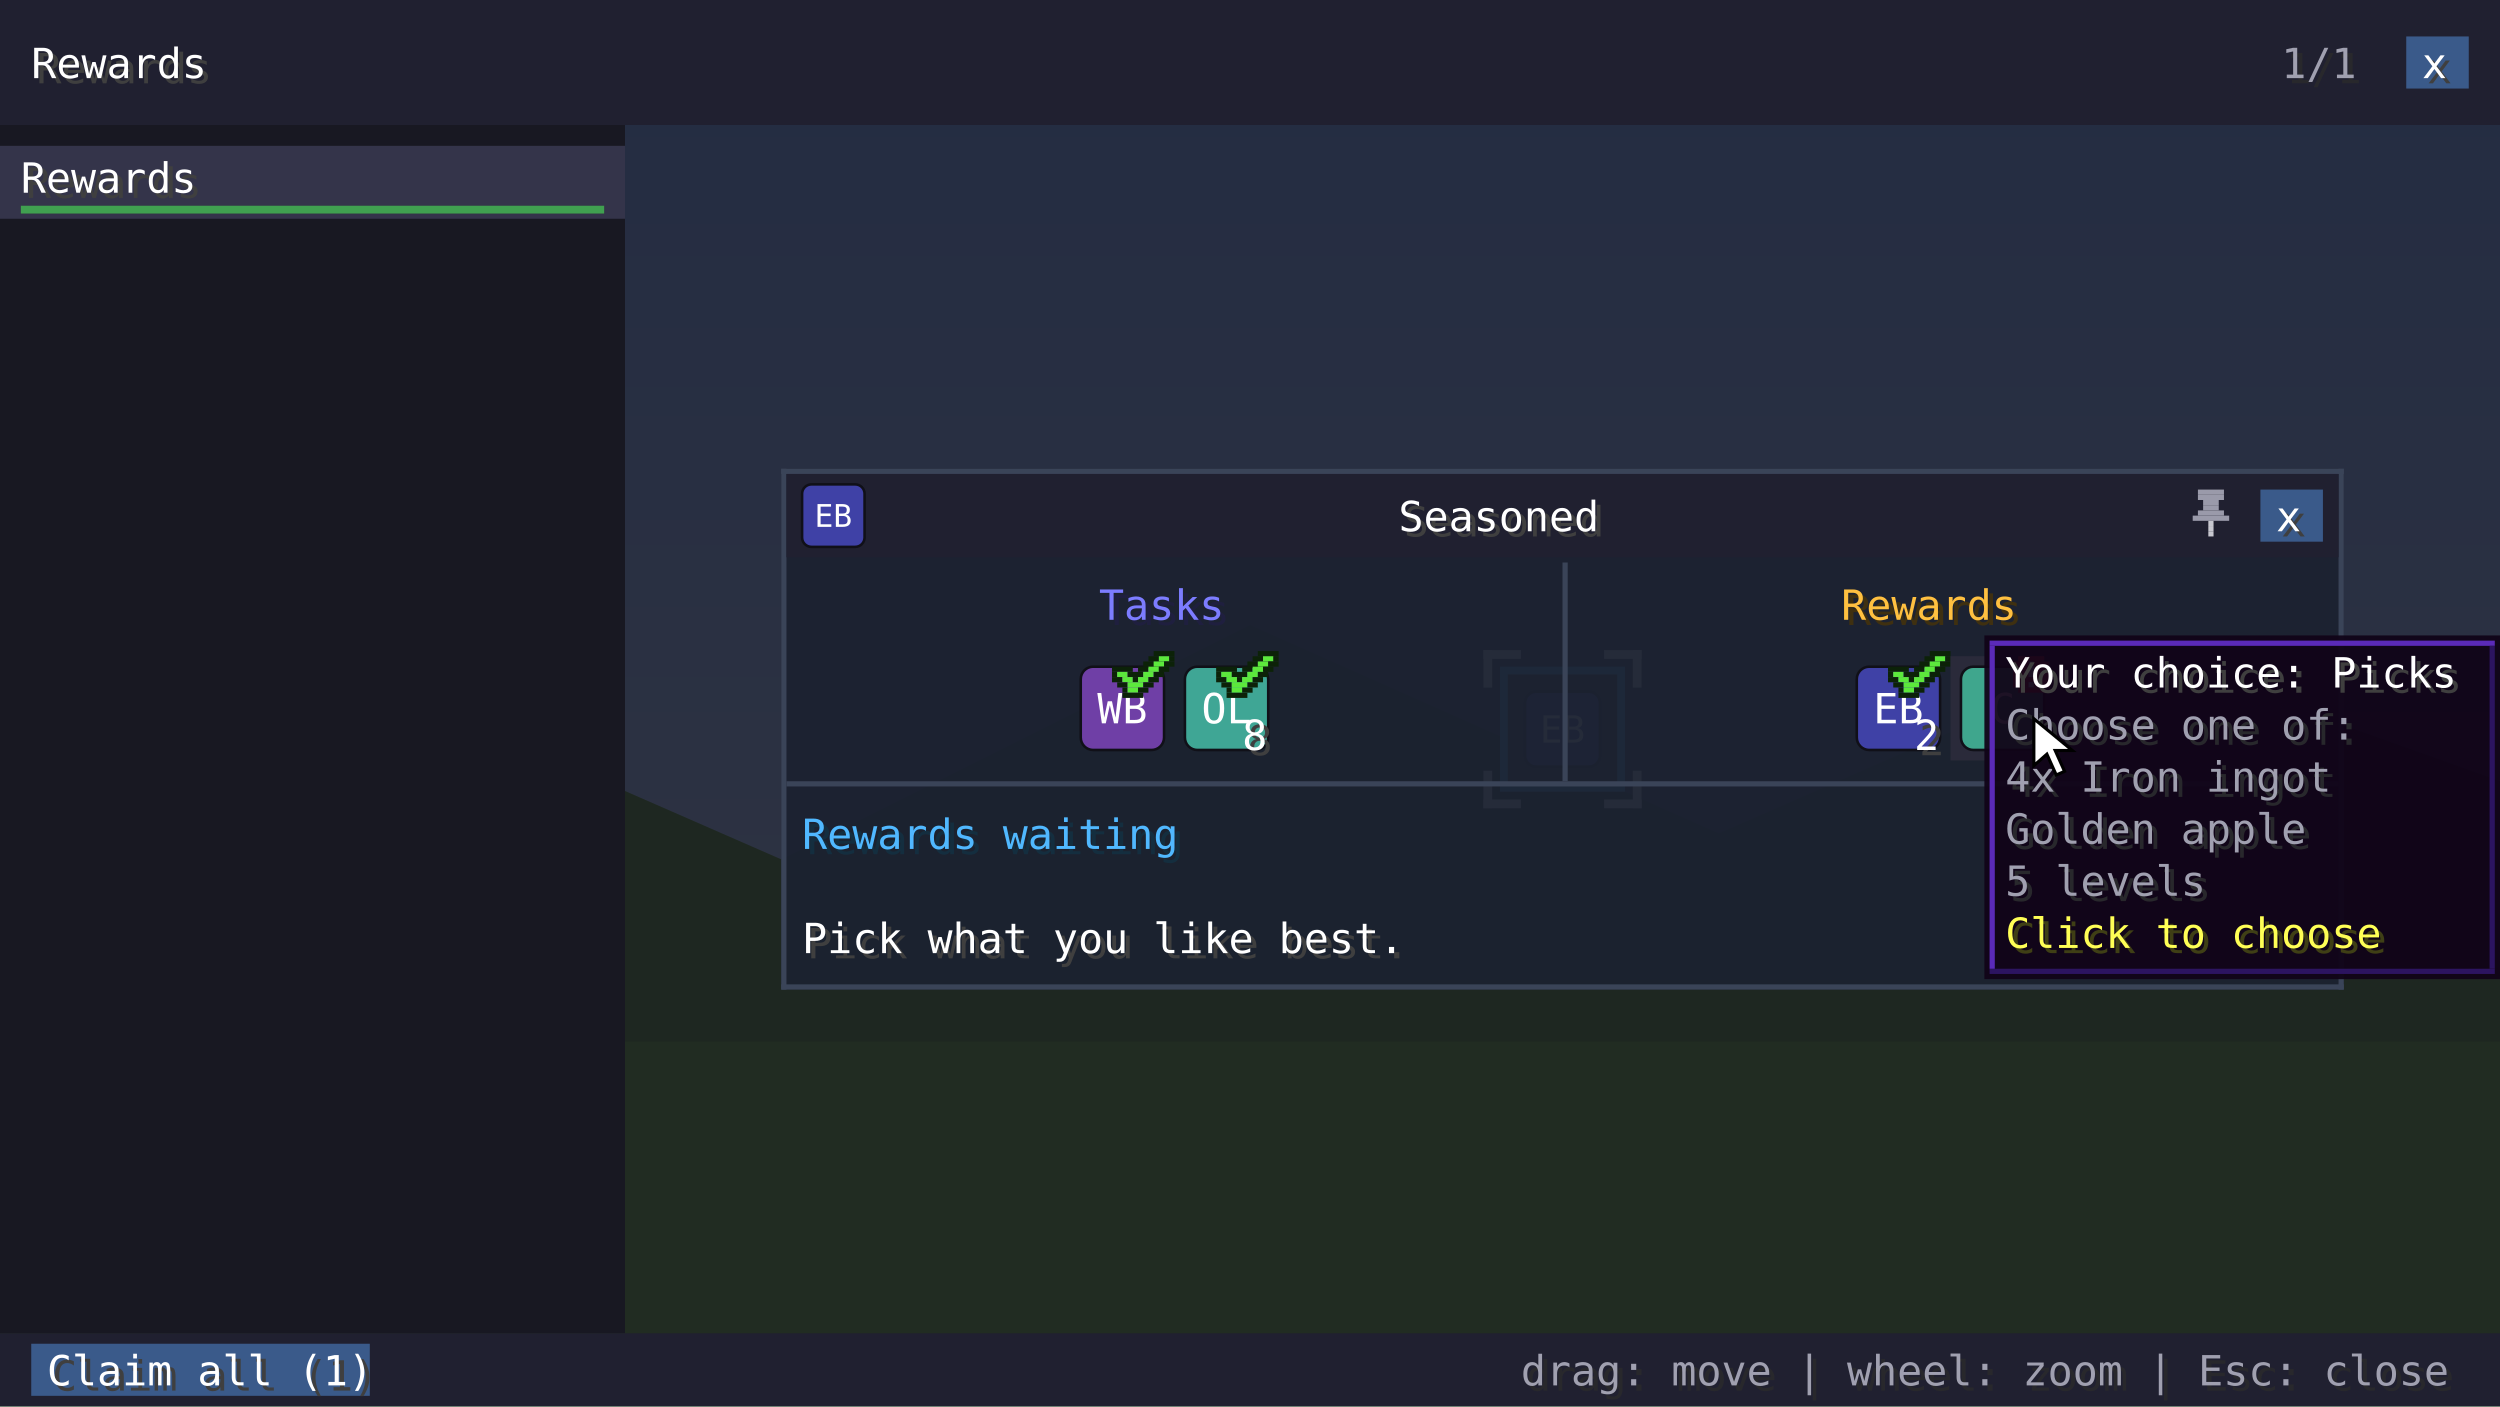
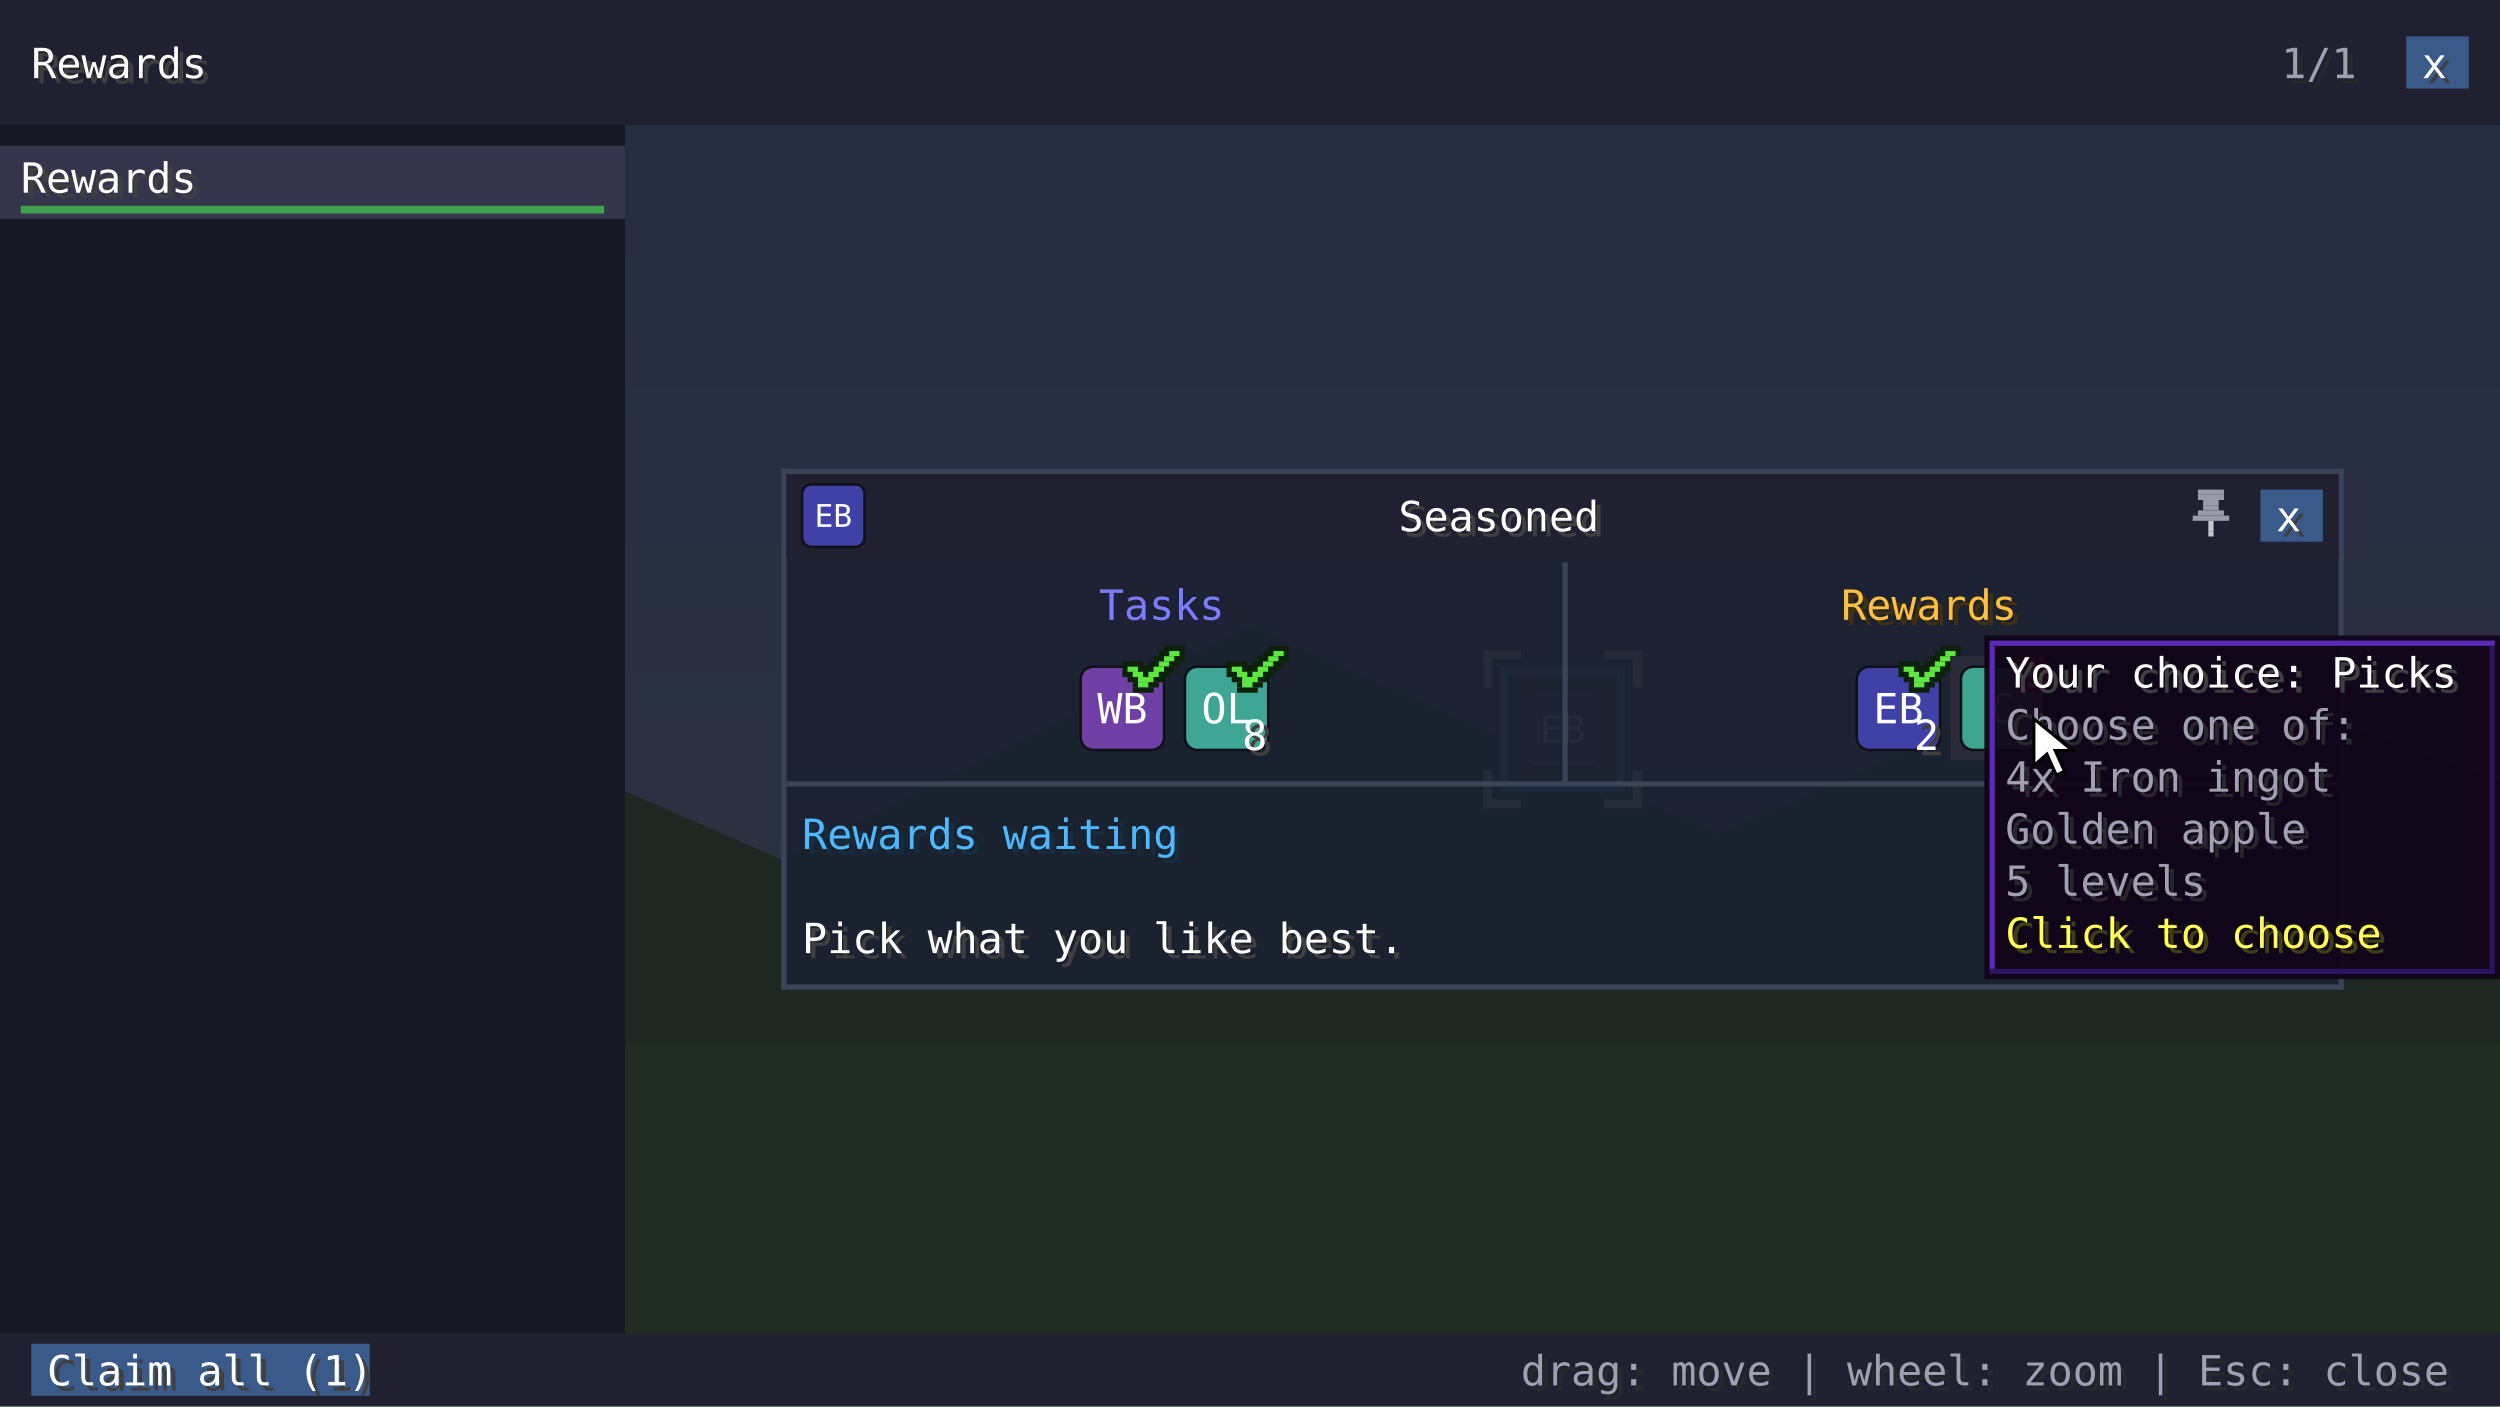
<svg xmlns="http://www.w3.org/2000/svg" viewBox="0 0 480 270" width="960" height="540" font-family="Consolas, 'DejaVu Sans Mono', monospace">
  <defs>
    <linearGradient id="sky" x1="0" y1="0" x2="0" y2="1">
      <stop offset="0" stop-color="#78a7ff" />
      <stop offset="1" stop-color="#c8dcff" />
    </linearGradient>
  </defs>
  <rect width="480" height="270" fill="url(#sky)" />
  <path d="M0 170 L70 130 L150 165 L240 120 L330 160 L410 125 L480 150 L480 270 L0 270 Z" fill="#5d8f4a" />
  <rect y="200" width="480" height="70" fill="#6aa84f" />
  <rect x="0.00" y="0.00" width="480.00" height="270.00" fill="#101018" fill-opacity="0.816" />
  <polygon points="288.00,152.00 312.00,152.00 312.00,128.00 288.00,128.00" fill="#50b8ff" fill-opacity="1.000" />
  <polygon points="289.50,150.50 310.50,150.50 310.50,129.50 289.50,129.50" fill="#262632" fill-opacity="1.000" />
  <rect x="292.80" y="132.80" width="14.40" height="14.40" rx="2.16" fill="hsl(239, 45%, 45%)" stroke="#101018" stroke-width="0.5" />
  <text x="300.00" y="142.59" font-size="7.20" text-anchor="middle" fill="#ffffff">EB</text>
  <rect x="284.82" y="124.82" width="7.20" height="1.68" fill="#ffffff" fill-opacity="1.000" />
  <rect x="284.82" y="124.82" width="1.68" height="7.20" fill="#ffffff" fill-opacity="1.000" />
  <rect x="307.98" y="124.82" width="7.20" height="1.68" fill="#ffffff" fill-opacity="1.000" />
  <rect x="313.50" y="124.82" width="1.68" height="7.20" fill="#ffffff" fill-opacity="1.000" />
  <rect x="284.82" y="153.50" width="7.20" height="1.68" fill="#ffffff" fill-opacity="1.000" />
  <rect x="284.82" y="147.98" width="1.68" height="7.20" fill="#ffffff" fill-opacity="1.000" />
  <rect x="307.98" y="153.50" width="7.20" height="1.68" fill="#ffffff" fill-opacity="1.000" />
  <rect x="313.50" y="147.98" width="1.68" height="7.20" fill="#ffffff" fill-opacity="1.000" />
  <rect x="0.00" y="24.00" width="120.00" height="232.00" fill="#181822" fill-opacity="1.000" />
  <rect x="0.00" y="28.00" width="120.00" height="14.00" fill="#34344a" fill-opacity="1.000" />
  <text x="5.00" y="38.00" font-size="8" textLength="42.00" lengthAdjust="spacingAndGlyphs" fill="#3f3f3f">Rewards</text>
  <text x="4.00" y="37.00" font-size="8" textLength="42.00" lengthAdjust="spacingAndGlyphs" fill="#ffffff">Rewards</text>
  <rect x="4.00" y="39.50" width="112.00" height="1.50" fill="#30303c" fill-opacity="1.000" />
  <rect x="4.00" y="39.50" width="112.00" height="1.50" fill="#40a050" fill-opacity="1.000" />
  <rect x="0.00" y="0.00" width="480.00" height="24.00" fill="#202030" fill-opacity="1.000" />
  <rect x="462.00" y="7.00" width="12.00" height="10.00" fill="#3a5a8a" fill-opacity="1.000" />
  <text x="466.00" y="16.00" font-size="8" textLength="6.00" lengthAdjust="spacingAndGlyphs" fill="#3f3f3f">x</text>
  <text x="465.00" y="15.00" font-size="8" textLength="6.00" lengthAdjust="spacingAndGlyphs" fill="#ffffff">x</text>
  <text x="439.00" y="16.00" font-size="8" textLength="18.00" lengthAdjust="spacingAndGlyphs" fill="#28282c">1/1</text>
  <text x="438.00" y="15.00" font-size="8" textLength="18.00" lengthAdjust="spacingAndGlyphs" fill="#a0a0b0">1/1</text>
  <text x="7.00" y="16.00" font-size="8" textLength="42.00" lengthAdjust="spacingAndGlyphs" fill="#3f3f3f">Rewards</text>
  <text x="6.00" y="15.00" font-size="8" textLength="42.00" lengthAdjust="spacingAndGlyphs" fill="#ffffff">Rewards</text>
  <rect x="0.00" y="256.00" width="480.00" height="14.00" fill="#202030" fill-opacity="1.000" />
  <rect x="6.00" y="258.00" width="65.00" height="10.00" fill="#3a5a8a" fill-opacity="1.000" />
  <text x="10.00" y="267.00" font-size="8" textLength="59.00" lengthAdjust="spacingAndGlyphs" fill="#3f3f3f">Claim all (1)</text>
  <text x="9.00" y="266.00" font-size="8" textLength="59.00" lengthAdjust="spacingAndGlyphs" fill="#ffffff">Claim all (1)</text>
  <text x="293.00" y="267.00" font-size="8" textLength="182.00" lengthAdjust="spacingAndGlyphs" fill="#28282c">drag: move | wheel: zoom | Esc: close</text>
  <text x="292.00" y="266.00" font-size="8" textLength="182.00" lengthAdjust="spacingAndGlyphs" fill="#a0a0b0">drag: move | wheel: zoom | Esc: close</text>
  <rect x="150.00" y="90.00" width="300.00" height="100.00" fill="#1c2230" fill-opacity="0.957" />
  <rect x="150.00" y="90.00" width="300.00" height="1.00" fill="#3a4458" fill-opacity="1.000" />
  <rect x="150.00" y="189.00" width="300.00" height="1.00" fill="#3a4458" fill-opacity="1.000" />
  <rect x="150.00" y="90.00" width="1.00" height="100.00" fill="#3a4458" fill-opacity="1.000" />
  <rect x="449.00" y="90.00" width="1.00" height="100.00" fill="#3a4458" fill-opacity="1.000" />
  <rect x="151.00" y="91.00" width="298.00" height="16.00" fill="#202030" fill-opacity="1.000" />
  <rect x="154.00" y="93.00" width="12.00" height="12.00" rx="1.80" fill="hsl(239, 45%, 45%)" stroke="#101018" stroke-width="0.5" />
  <text x="160.00" y="101.16" font-size="6.00" text-anchor="middle" fill="#ffffff">EB</text>
  <rect x="434.00" y="94.00" width="12.00" height="10.00" fill="#3a5a8a" fill-opacity="1.000" />
  <text x="438.00" y="103.00" font-size="8" textLength="6.00" lengthAdjust="spacingAndGlyphs" fill="#3f3f3f">x</text>
  <text x="437.00" y="102.00" font-size="8" textLength="6.00" lengthAdjust="spacingAndGlyphs" fill="#ffffff">x</text>
  <rect x="422.00" y="94.00" width="5.00" height="1.00" fill="#9a9aaa" fill-opacity="1.000" />
  <rect x="422.00" y="95.00" width="5.00" height="1.00" fill="#9a9aaa" fill-opacity="1.000" />
  <rect x="423.00" y="96.00" width="3.00" height="1.00" fill="#9a9aaa" fill-opacity="1.000" />
  <rect x="423.00" y="97.00" width="3.00" height="1.00" fill="#9a9aaa" fill-opacity="1.000" />
  <rect x="422.00" y="98.00" width="5.00" height="1.00" fill="#9a9aaa" fill-opacity="1.000" />
  <rect x="421.00" y="99.00" width="7.00" height="1.00" fill="#9a9aaa" fill-opacity="1.000" />
  <rect x="424.00" y="100.00" width="1.00" height="1.00" fill="#c8c8d0" fill-opacity="1.000" />
  <rect x="424.00" y="101.00" width="1.00" height="1.00" fill="#c8c8d0" fill-opacity="1.000" />
  <rect x="424.00" y="102.00" width="1.00" height="1.00" fill="#c8c8d0" fill-opacity="1.000" />
  <text x="269.50" y="103.00" font-size="8" textLength="48.00" lengthAdjust="spacingAndGlyphs" fill="#3f3f3f">Seasoned</text>
  <text x="268.50" y="102.00" font-size="8" textLength="48.00" lengthAdjust="spacingAndGlyphs" fill="#ffffff">Seasoned</text>
  <rect x="300.00" y="108.00" width="1.00" height="42.00" fill="#3a4458" fill-opacity="1.000" />
  <rect x="151.00" y="150.00" width="298.00" height="1.00" fill="#3a4458" fill-opacity="1.000" />
  <text x="212.00" y="120.00" font-size="8" textLength="29.00" lengthAdjust="spacingAndGlyphs" fill="#1f1f3f">Tasks</text>
  <text x="211.00" y="119.00" font-size="8" textLength="29.00" lengthAdjust="spacingAndGlyphs" fill="#7c7cff">Tasks</text>
  <rect x="207.50" y="128.00" width="16.00" height="16.00" rx="2.40" fill="hsl(268, 45%, 45%)" stroke="#101018" stroke-width="0.5" />
  <text x="215.50" y="138.88" font-size="8.00" text-anchor="middle" fill="#ffffff">WB</text>
-   <rect x="221.50" y="125.00" width="4.00" height="1.00" fill="#0c2208" fill-opacity="1.000" />
-   <rect x="220.50" y="126.00" width="2.00" height="1.00" fill="#0c2208" fill-opacity="1.000" />
-   <rect x="222.50" y="126.00" width="2.00" height="1.00" fill="#5ce83c" fill-opacity="1.000" />
-   <rect x="224.50" y="126.00" width="1.00" height="1.00" fill="#0c2208" fill-opacity="1.000" />
-   <rect x="219.50" y="127.00" width="2.00" height="1.00" fill="#0c2208" fill-opacity="1.000" />
-   <rect x="221.50" y="127.00" width="2.00" height="1.00" fill="#5ce83c" fill-opacity="1.000" />
-   <rect x="223.50" y="127.00" width="2.00" height="1.00" fill="#0c2208" fill-opacity="1.000" />
-   <rect x="213.50" y="128.00" width="4.00" height="1.00" fill="#0c2208" fill-opacity="1.000" />
-   <rect x="218.50" y="128.00" width="2.00" height="1.00" fill="#0c2208" fill-opacity="1.000" />
-   <rect x="220.50" y="128.00" width="2.00" height="1.00" fill="#5ce83c" fill-opacity="1.000" />
-   <rect x="222.50" y="128.00" width="2.00" height="1.00" fill="#0c2208" fill-opacity="1.000" />
-   <rect x="213.50" y="129.00" width="1.00" height="1.00" fill="#0c2208" fill-opacity="1.000" />
-   <rect x="214.50" y="129.00" width="2.00" height="1.00" fill="#5ce83c" fill-opacity="1.000" />
-   <rect x="216.50" y="129.00" width="3.00" height="1.00" fill="#0c2208" fill-opacity="1.000" />
-   <rect x="219.50" y="129.00" width="2.00" height="1.00" fill="#5ce83c" fill-opacity="1.000" />
-   <rect x="221.50" y="129.00" width="2.00" height="1.00" fill="#0c2208" fill-opacity="1.000" />
-   <rect x="213.50" y="130.00" width="2.00" height="1.00" fill="#0c2208" fill-opacity="1.000" />
-   <rect x="215.50" y="130.00" width="2.00" height="1.00" fill="#5ce83c" fill-opacity="1.000" />
-   <rect x="217.50" y="130.00" width="1.00" height="1.00" fill="#0c2208" fill-opacity="1.000" />
-   <rect x="218.50" y="130.00" width="2.00" height="1.00" fill="#5ce83c" fill-opacity="1.000" />
-   <rect x="220.50" y="130.00" width="2.00" height="1.00" fill="#0c2208" fill-opacity="1.000" />
-   <rect x="214.50" y="131.00" width="2.00" height="1.00" fill="#0c2208" fill-opacity="1.000" />
-   <rect x="216.50" y="131.00" width="3.00" height="1.00" fill="#5ce83c" fill-opacity="1.000" />
-   <rect x="219.50" y="131.00" width="2.00" height="1.00" fill="#0c2208" fill-opacity="1.000" />
-   <rect x="215.50" y="132.00" width="1.00" height="1.00" fill="#0c2208" fill-opacity="1.000" />
-   <rect x="216.50" y="132.00" width="2.00" height="1.00" fill="#5ce83c" fill-opacity="1.000" />
-   <rect x="218.50" y="132.00" width="2.00" height="1.00" fill="#0c2208" fill-opacity="1.000" />
-   <rect x="215.50" y="133.00" width="4.00" height="1.00" fill="#0c2208" fill-opacity="1.000" />
+   <rect x="223.50" y="124.00" width="4.00" height="1.00" fill="#0c2208" fill-opacity="1.000" />
+   <rect x="222.50" y="125.00" width="2.00" height="1.00" fill="#0c2208" fill-opacity="1.000" />
+   <rect x="224.50" y="125.00" width="2.00" height="1.00" fill="#5ce83c" fill-opacity="1.000" />
+   <rect x="226.50" y="125.00" width="1.00" height="1.00" fill="#0c2208" fill-opacity="1.000" />
+   <rect x="221.50" y="126.00" width="2.00" height="1.00" fill="#0c2208" fill-opacity="1.000" />
+   <rect x="223.50" y="126.00" width="2.00" height="1.00" fill="#5ce83c" fill-opacity="1.000" />
+   <rect x="225.50" y="126.00" width="2.00" height="1.00" fill="#0c2208" fill-opacity="1.000" />
+   <rect x="215.50" y="127.00" width="4.00" height="1.00" fill="#0c2208" fill-opacity="1.000" />
+   <rect x="220.50" y="127.00" width="2.00" height="1.00" fill="#0c2208" fill-opacity="1.000" />
+   <rect x="222.50" y="127.00" width="2.00" height="1.00" fill="#5ce83c" fill-opacity="1.000" />
+   <rect x="224.50" y="127.00" width="2.00" height="1.00" fill="#0c2208" fill-opacity="1.000" />
+   <rect x="215.50" y="128.00" width="1.00" height="1.00" fill="#0c2208" fill-opacity="1.000" />
+   <rect x="216.50" y="128.00" width="2.00" height="1.00" fill="#5ce83c" fill-opacity="1.000" />
+   <rect x="218.50" y="128.00" width="3.00" height="1.00" fill="#0c2208" fill-opacity="1.000" />
+   <rect x="221.50" y="128.00" width="2.00" height="1.00" fill="#5ce83c" fill-opacity="1.000" />
+   <rect x="223.50" y="128.00" width="2.00" height="1.00" fill="#0c2208" fill-opacity="1.000" />
+   <rect x="215.50" y="129.00" width="2.00" height="1.00" fill="#0c2208" fill-opacity="1.000" />
+   <rect x="217.50" y="129.00" width="2.00" height="1.00" fill="#5ce83c" fill-opacity="1.000" />
+   <rect x="219.50" y="129.00" width="1.00" height="1.00" fill="#0c2208" fill-opacity="1.000" />
+   <rect x="220.50" y="129.00" width="2.00" height="1.00" fill="#5ce83c" fill-opacity="1.000" />
+   <rect x="222.50" y="129.00" width="2.00" height="1.00" fill="#0c2208" fill-opacity="1.000" />
+   <rect x="216.50" y="130.00" width="2.00" height="1.00" fill="#0c2208" fill-opacity="1.000" />
+   <rect x="218.50" y="130.00" width="3.00" height="1.00" fill="#5ce83c" fill-opacity="1.000" />
+   <rect x="221.50" y="130.00" width="2.00" height="1.00" fill="#0c2208" fill-opacity="1.000" />
+   <rect x="217.50" y="131.00" width="1.00" height="1.00" fill="#0c2208" fill-opacity="1.000" />
+   <rect x="218.50" y="131.00" width="2.00" height="1.00" fill="#5ce83c" fill-opacity="1.000" />
+   <rect x="220.50" y="131.00" width="2.00" height="1.00" fill="#0c2208" fill-opacity="1.000" />
+   <rect x="217.50" y="132.00" width="4.00" height="1.00" fill="#0c2208" fill-opacity="1.000" />
  <rect x="227.50" y="128.00" width="16.00" height="16.00" rx="2.40" fill="hsl(170, 45%, 45%)" stroke="#101018" stroke-width="0.5" />
  <text x="235.50" y="138.88" font-size="8.00" text-anchor="middle" fill="#ffffff">OL</text>
  <text x="239.50" y="145.00" font-size="8" textLength="6.00" lengthAdjust="spacingAndGlyphs" fill="#3f3f3f">8</text>
  <text x="238.50" y="144.00" font-size="8" textLength="6.00" lengthAdjust="spacingAndGlyphs" fill="#ffffff">8</text>
-   <rect x="241.50" y="125.00" width="4.00" height="1.00" fill="#0c2208" fill-opacity="1.000" />
-   <rect x="240.50" y="126.00" width="2.00" height="1.00" fill="#0c2208" fill-opacity="1.000" />
-   <rect x="242.50" y="126.00" width="2.00" height="1.00" fill="#5ce83c" fill-opacity="1.000" />
-   <rect x="244.50" y="126.00" width="1.00" height="1.00" fill="#0c2208" fill-opacity="1.000" />
-   <rect x="239.50" y="127.00" width="2.00" height="1.00" fill="#0c2208" fill-opacity="1.000" />
-   <rect x="241.50" y="127.00" width="2.00" height="1.00" fill="#5ce83c" fill-opacity="1.000" />
-   <rect x="243.50" y="127.00" width="2.00" height="1.00" fill="#0c2208" fill-opacity="1.000" />
-   <rect x="233.50" y="128.00" width="4.00" height="1.00" fill="#0c2208" fill-opacity="1.000" />
-   <rect x="238.50" y="128.00" width="2.00" height="1.00" fill="#0c2208" fill-opacity="1.000" />
-   <rect x="240.50" y="128.00" width="2.00" height="1.00" fill="#5ce83c" fill-opacity="1.000" />
-   <rect x="242.50" y="128.00" width="2.00" height="1.00" fill="#0c2208" fill-opacity="1.000" />
-   <rect x="233.50" y="129.00" width="1.00" height="1.00" fill="#0c2208" fill-opacity="1.000" />
-   <rect x="234.50" y="129.00" width="2.00" height="1.00" fill="#5ce83c" fill-opacity="1.000" />
-   <rect x="236.50" y="129.00" width="3.00" height="1.00" fill="#0c2208" fill-opacity="1.000" />
-   <rect x="239.50" y="129.00" width="2.00" height="1.00" fill="#5ce83c" fill-opacity="1.000" />
-   <rect x="241.50" y="129.00" width="2.00" height="1.00" fill="#0c2208" fill-opacity="1.000" />
-   <rect x="233.50" y="130.00" width="2.00" height="1.00" fill="#0c2208" fill-opacity="1.000" />
-   <rect x="235.50" y="130.00" width="2.00" height="1.00" fill="#5ce83c" fill-opacity="1.000" />
-   <rect x="237.50" y="130.00" width="1.00" height="1.00" fill="#0c2208" fill-opacity="1.000" />
-   <rect x="238.50" y="130.00" width="2.00" height="1.00" fill="#5ce83c" fill-opacity="1.000" />
-   <rect x="240.50" y="130.00" width="2.00" height="1.00" fill="#0c2208" fill-opacity="1.000" />
-   <rect x="234.50" y="131.00" width="2.00" height="1.00" fill="#0c2208" fill-opacity="1.000" />
-   <rect x="236.50" y="131.00" width="3.00" height="1.00" fill="#5ce83c" fill-opacity="1.000" />
-   <rect x="239.50" y="131.00" width="2.00" height="1.00" fill="#0c2208" fill-opacity="1.000" />
-   <rect x="235.50" y="132.00" width="1.00" height="1.00" fill="#0c2208" fill-opacity="1.000" />
-   <rect x="236.50" y="132.00" width="2.00" height="1.00" fill="#5ce83c" fill-opacity="1.000" />
-   <rect x="238.50" y="132.00" width="2.00" height="1.00" fill="#0c2208" fill-opacity="1.000" />
-   <rect x="235.50" y="133.00" width="4.00" height="1.00" fill="#0c2208" fill-opacity="1.000" />
+   <rect x="243.50" y="124.00" width="4.00" height="1.00" fill="#0c2208" fill-opacity="1.000" />
+   <rect x="242.50" y="125.00" width="2.00" height="1.00" fill="#0c2208" fill-opacity="1.000" />
+   <rect x="244.50" y="125.00" width="2.00" height="1.00" fill="#5ce83c" fill-opacity="1.000" />
+   <rect x="246.50" y="125.00" width="1.00" height="1.00" fill="#0c2208" fill-opacity="1.000" />
+   <rect x="241.50" y="126.00" width="2.00" height="1.00" fill="#0c2208" fill-opacity="1.000" />
+   <rect x="243.50" y="126.00" width="2.00" height="1.00" fill="#5ce83c" fill-opacity="1.000" />
+   <rect x="245.50" y="126.00" width="2.00" height="1.00" fill="#0c2208" fill-opacity="1.000" />
+   <rect x="235.50" y="127.00" width="4.00" height="1.00" fill="#0c2208" fill-opacity="1.000" />
+   <rect x="240.50" y="127.00" width="2.00" height="1.00" fill="#0c2208" fill-opacity="1.000" />
+   <rect x="242.50" y="127.00" width="2.00" height="1.00" fill="#5ce83c" fill-opacity="1.000" />
+   <rect x="244.50" y="127.00" width="2.00" height="1.00" fill="#0c2208" fill-opacity="1.000" />
+   <rect x="235.50" y="128.00" width="1.00" height="1.00" fill="#0c2208" fill-opacity="1.000" />
+   <rect x="236.50" y="128.00" width="2.00" height="1.00" fill="#5ce83c" fill-opacity="1.000" />
+   <rect x="238.50" y="128.00" width="3.00" height="1.00" fill="#0c2208" fill-opacity="1.000" />
+   <rect x="241.50" y="128.00" width="2.00" height="1.00" fill="#5ce83c" fill-opacity="1.000" />
+   <rect x="243.50" y="128.00" width="2.00" height="1.00" fill="#0c2208" fill-opacity="1.000" />
+   <rect x="235.50" y="129.00" width="2.00" height="1.00" fill="#0c2208" fill-opacity="1.000" />
+   <rect x="237.50" y="129.00" width="2.00" height="1.00" fill="#5ce83c" fill-opacity="1.000" />
+   <rect x="239.50" y="129.00" width="1.00" height="1.00" fill="#0c2208" fill-opacity="1.000" />
+   <rect x="240.50" y="129.00" width="2.00" height="1.00" fill="#5ce83c" fill-opacity="1.000" />
+   <rect x="242.50" y="129.00" width="2.00" height="1.00" fill="#0c2208" fill-opacity="1.000" />
+   <rect x="236.50" y="130.00" width="2.00" height="1.00" fill="#0c2208" fill-opacity="1.000" />
+   <rect x="238.50" y="130.00" width="3.00" height="1.00" fill="#5ce83c" fill-opacity="1.000" />
+   <rect x="241.50" y="130.00" width="2.00" height="1.00" fill="#0c2208" fill-opacity="1.000" />
+   <rect x="237.50" y="131.00" width="1.00" height="1.00" fill="#0c2208" fill-opacity="1.000" />
+   <rect x="238.50" y="131.00" width="2.00" height="1.00" fill="#5ce83c" fill-opacity="1.000" />
+   <rect x="240.50" y="131.00" width="2.00" height="1.00" fill="#0c2208" fill-opacity="1.000" />
+   <rect x="237.50" y="132.00" width="4.00" height="1.00" fill="#0c2208" fill-opacity="1.000" />
  <text x="354.50" y="120.00" font-size="8" textLength="42.00" lengthAdjust="spacingAndGlyphs" fill="#3f3010">Rewards</text>
  <text x="353.50" y="119.00" font-size="8" textLength="42.00" lengthAdjust="spacingAndGlyphs" fill="#ffc040">Rewards</text>
  <rect x="356.50" y="128.00" width="16.00" height="16.00" rx="2.40" fill="hsl(239, 45%, 45%)" stroke="#101018" stroke-width="0.5" />
  <text x="364.50" y="138.88" font-size="8.00" text-anchor="middle" fill="#ffffff">EB</text>
  <text x="368.50" y="145.00" font-size="8" textLength="6.00" lengthAdjust="spacingAndGlyphs" fill="#3f3f3f">2</text>
  <text x="367.50" y="144.00" font-size="8" textLength="6.00" lengthAdjust="spacingAndGlyphs" fill="#ffffff">2</text>
-   <rect x="370.50" y="125.00" width="4.00" height="1.00" fill="#0c2208" fill-opacity="1.000" />
-   <rect x="369.50" y="126.00" width="2.00" height="1.00" fill="#0c2208" fill-opacity="1.000" />
-   <rect x="371.50" y="126.00" width="2.00" height="1.00" fill="#5ce83c" fill-opacity="1.000" />
-   <rect x="373.50" y="126.00" width="1.00" height="1.00" fill="#0c2208" fill-opacity="1.000" />
-   <rect x="368.50" y="127.00" width="2.00" height="1.00" fill="#0c2208" fill-opacity="1.000" />
-   <rect x="370.50" y="127.00" width="2.00" height="1.00" fill="#5ce83c" fill-opacity="1.000" />
-   <rect x="372.50" y="127.00" width="2.00" height="1.00" fill="#0c2208" fill-opacity="1.000" />
-   <rect x="362.50" y="128.00" width="4.00" height="1.00" fill="#0c2208" fill-opacity="1.000" />
-   <rect x="367.50" y="128.00" width="2.00" height="1.00" fill="#0c2208" fill-opacity="1.000" />
-   <rect x="369.50" y="128.00" width="2.00" height="1.00" fill="#5ce83c" fill-opacity="1.000" />
-   <rect x="371.50" y="128.00" width="2.00" height="1.00" fill="#0c2208" fill-opacity="1.000" />
-   <rect x="362.50" y="129.00" width="1.00" height="1.00" fill="#0c2208" fill-opacity="1.000" />
-   <rect x="363.50" y="129.00" width="2.00" height="1.00" fill="#5ce83c" fill-opacity="1.000" />
-   <rect x="365.50" y="129.00" width="3.00" height="1.00" fill="#0c2208" fill-opacity="1.000" />
-   <rect x="368.50" y="129.00" width="2.00" height="1.00" fill="#5ce83c" fill-opacity="1.000" />
-   <rect x="370.50" y="129.00" width="2.00" height="1.00" fill="#0c2208" fill-opacity="1.000" />
-   <rect x="362.50" y="130.00" width="2.00" height="1.00" fill="#0c2208" fill-opacity="1.000" />
-   <rect x="364.50" y="130.00" width="2.00" height="1.00" fill="#5ce83c" fill-opacity="1.000" />
-   <rect x="366.50" y="130.00" width="1.00" height="1.00" fill="#0c2208" fill-opacity="1.000" />
-   <rect x="367.50" y="130.00" width="2.00" height="1.00" fill="#5ce83c" fill-opacity="1.000" />
-   <rect x="369.50" y="130.00" width="2.00" height="1.00" fill="#0c2208" fill-opacity="1.000" />
-   <rect x="363.50" y="131.00" width="2.00" height="1.00" fill="#0c2208" fill-opacity="1.000" />
-   <rect x="365.50" y="131.00" width="3.00" height="1.00" fill="#5ce83c" fill-opacity="1.000" />
-   <rect x="368.50" y="131.00" width="2.00" height="1.00" fill="#0c2208" fill-opacity="1.000" />
-   <rect x="364.50" y="132.00" width="1.00" height="1.00" fill="#0c2208" fill-opacity="1.000" />
-   <rect x="365.50" y="132.00" width="2.00" height="1.00" fill="#5ce83c" fill-opacity="1.000" />
-   <rect x="367.50" y="132.00" width="2.00" height="1.00" fill="#0c2208" fill-opacity="1.000" />
-   <rect x="364.50" y="133.00" width="4.00" height="1.00" fill="#0c2208" fill-opacity="1.000" />
+   <rect x="372.50" y="124.00" width="4.00" height="1.00" fill="#0c2208" fill-opacity="1.000" />
+   <rect x="371.50" y="125.00" width="2.00" height="1.00" fill="#0c2208" fill-opacity="1.000" />
+   <rect x="373.50" y="125.00" width="2.00" height="1.00" fill="#5ce83c" fill-opacity="1.000" />
+   <rect x="375.50" y="125.00" width="1.00" height="1.00" fill="#0c2208" fill-opacity="1.000" />
+   <rect x="370.50" y="126.00" width="2.00" height="1.00" fill="#0c2208" fill-opacity="1.000" />
+   <rect x="372.50" y="126.00" width="2.00" height="1.00" fill="#5ce83c" fill-opacity="1.000" />
+   <rect x="374.50" y="126.00" width="2.00" height="1.00" fill="#0c2208" fill-opacity="1.000" />
+   <rect x="364.50" y="127.00" width="4.00" height="1.00" fill="#0c2208" fill-opacity="1.000" />
+   <rect x="369.50" y="127.00" width="2.00" height="1.00" fill="#0c2208" fill-opacity="1.000" />
+   <rect x="371.50" y="127.00" width="2.00" height="1.00" fill="#5ce83c" fill-opacity="1.000" />
+   <rect x="373.50" y="127.00" width="2.00" height="1.00" fill="#0c2208" fill-opacity="1.000" />
+   <rect x="364.50" y="128.00" width="1.00" height="1.00" fill="#0c2208" fill-opacity="1.000" />
+   <rect x="365.50" y="128.00" width="2.00" height="1.00" fill="#5ce83c" fill-opacity="1.000" />
+   <rect x="367.50" y="128.00" width="3.00" height="1.00" fill="#0c2208" fill-opacity="1.000" />
+   <rect x="370.50" y="128.00" width="2.00" height="1.00" fill="#5ce83c" fill-opacity="1.000" />
+   <rect x="372.50" y="128.00" width="2.00" height="1.00" fill="#0c2208" fill-opacity="1.000" />
+   <rect x="364.50" y="129.00" width="2.00" height="1.00" fill="#0c2208" fill-opacity="1.000" />
+   <rect x="366.50" y="129.00" width="2.00" height="1.00" fill="#5ce83c" fill-opacity="1.000" />
+   <rect x="368.50" y="129.00" width="1.00" height="1.00" fill="#0c2208" fill-opacity="1.000" />
+   <rect x="369.50" y="129.00" width="2.00" height="1.00" fill="#5ce83c" fill-opacity="1.000" />
+   <rect x="371.50" y="129.00" width="2.00" height="1.00" fill="#0c2208" fill-opacity="1.000" />
+   <rect x="365.50" y="130.00" width="2.00" height="1.00" fill="#0c2208" fill-opacity="1.000" />
+   <rect x="367.50" y="130.00" width="3.00" height="1.00" fill="#5ce83c" fill-opacity="1.000" />
+   <rect x="370.50" y="130.00" width="2.00" height="1.00" fill="#0c2208" fill-opacity="1.000" />
+   <rect x="366.50" y="131.00" width="1.00" height="1.00" fill="#0c2208" fill-opacity="1.000" />
+   <rect x="367.50" y="131.00" width="2.00" height="1.00" fill="#5ce83c" fill-opacity="1.000" />
+   <rect x="369.50" y="131.00" width="2.00" height="1.00" fill="#0c2208" fill-opacity="1.000" />
+   <rect x="366.50" y="132.00" width="4.00" height="1.00" fill="#0c2208" fill-opacity="1.000" />
  <rect x="374.50" y="126.00" width="20.00" height="20.00" fill="#2a2a3a" fill-opacity="1.000" />
  <rect x="376.50" y="128.00" width="16.00" height="16.00" rx="2.40" fill="hsl(165, 45%, 45%)" stroke="#101018" stroke-width="0.5" />
  <text x="384.50" y="138.88" font-size="8.00" text-anchor="middle" fill="#ffffff">C</text>
  <rect x="387.50" y="126.00" width="5.00" height="1.00" fill="#e03434" fill-opacity="1.000" />
  <rect x="386.50" y="127.00" width="3.00" height="1.00" fill="#e03434" fill-opacity="1.000" />
  <rect x="389.50" y="127.00" width="1.00" height="1.00" fill="#ffffff" fill-opacity="1.000" />
  <rect x="390.50" y="127.00" width="3.00" height="1.00" fill="#e03434" fill-opacity="1.000" />
  <rect x="386.50" y="128.00" width="3.00" height="1.00" fill="#e03434" fill-opacity="1.000" />
  <rect x="389.50" y="128.00" width="1.00" height="1.00" fill="#ffffff" fill-opacity="1.000" />
  <rect x="390.50" y="128.00" width="3.00" height="1.00" fill="#e03434" fill-opacity="1.000" />
  <rect x="386.50" y="129.00" width="3.00" height="1.00" fill="#e03434" fill-opacity="1.000" />
  <rect x="389.50" y="129.00" width="1.00" height="1.00" fill="#ffffff" fill-opacity="1.000" />
  <rect x="390.50" y="129.00" width="3.00" height="1.00" fill="#e03434" fill-opacity="1.000" />
  <rect x="386.50" y="130.00" width="7.00" height="1.00" fill="#e03434" fill-opacity="1.000" />
  <rect x="386.50" y="131.00" width="3.00" height="1.00" fill="#e03434" fill-opacity="1.000" />
  <rect x="389.50" y="131.00" width="1.00" height="1.00" fill="#ffffff" fill-opacity="1.000" />
  <rect x="390.50" y="131.00" width="3.00" height="1.00" fill="#e03434" fill-opacity="1.000" />
  <rect x="387.50" y="132.00" width="5.00" height="1.00" fill="#e03434" fill-opacity="1.000" />
  <text x="155.00" y="164.00" font-size="8" textLength="78.00" lengthAdjust="spacingAndGlyphs" fill="#142e3f">Rewards waiting</text>
  <text x="154.00" y="163.00" font-size="8" textLength="78.00" lengthAdjust="spacingAndGlyphs" fill="#50b8ff">Rewards waiting</text>
  <text x="155.00" y="184.00" font-size="8" textLength="115.00" lengthAdjust="spacingAndGlyphs" fill="#3f3f3f">Pick what you like best.</text>
  <text x="154.00" y="183.00" font-size="8" textLength="115.00" lengthAdjust="spacingAndGlyphs" fill="#ffffff">Pick what you like best.</text>
  <rect x="381.00" y="122.00" width="99.00" height="66.00" fill="#100418" fill-opacity="0.941" />
  <rect x="382.00" y="123.00" width="97.00" height="1.00" fill="#5a2ab8" fill-opacity="1.000" />
  <rect x="382.00" y="186.00" width="97.00" height="1.00" fill="#2c1460" fill-opacity="1.000" />
  <rect x="382.00" y="124.00" width="1.00" height="62.00" fill="#5a2ab8" fill-opacity="1.000" />
  <rect x="478.00" y="124.00" width="1.00" height="62.00" fill="#2c1460" fill-opacity="1.000" />
  <text x="386.00" y="133.00" font-size="8" textLength="91.00" lengthAdjust="spacingAndGlyphs" fill="#3f3f3f">Your choice: Picks</text>
  <text x="385.00" y="132.00" font-size="8" textLength="91.00" lengthAdjust="spacingAndGlyphs" fill="#ffffff">Your choice: Picks</text>
  <text x="386.00" y="143.00" font-size="8" textLength="75.00" lengthAdjust="spacingAndGlyphs" fill="#28282c">Choose one of:</text>
  <text x="385.00" y="142.00" font-size="8" textLength="75.00" lengthAdjust="spacingAndGlyphs" fill="#a0a0b0">Choose one of:</text>
  <text x="386.00" y="153.00" font-size="8" textLength="70.00" lengthAdjust="spacingAndGlyphs" fill="#28282c"> 4x Iron ingot</text>
  <text x="385.00" y="152.00" font-size="8" textLength="70.00" lengthAdjust="spacingAndGlyphs" fill="#a0a0b0"> 4x Iron ingot</text>
  <text x="386.00" y="163.00" font-size="8" textLength="68.00" lengthAdjust="spacingAndGlyphs" fill="#28282c"> Golden apple</text>
  <text x="385.00" y="162.00" font-size="8" textLength="68.00" lengthAdjust="spacingAndGlyphs" fill="#a0a0b0"> Golden apple</text>
  <text x="386.00" y="173.00" font-size="8" textLength="44.00" lengthAdjust="spacingAndGlyphs" fill="#28282c"> 5 levels</text>
  <text x="385.00" y="172.00" font-size="8" textLength="44.00" lengthAdjust="spacingAndGlyphs" fill="#a0a0b0"> 5 levels</text>
  <text x="386.00" y="183.00" font-size="8" textLength="76.00" lengthAdjust="spacingAndGlyphs" fill="#3f3f15">Click to choose</text>
  <text x="385.00" y="182.00" font-size="8" textLength="76.00" lengthAdjust="spacingAndGlyphs" fill="#ffff55">Click to choose</text>
  <path d="M390.50 138.00 l0 9 l2.5 -2.2 l1.8 4 l1.6 -0.7 l-1.8 -4 l3.3 0 Z" fill="#ffffff" stroke="#000000" stroke-width="0.6" />
</svg>
